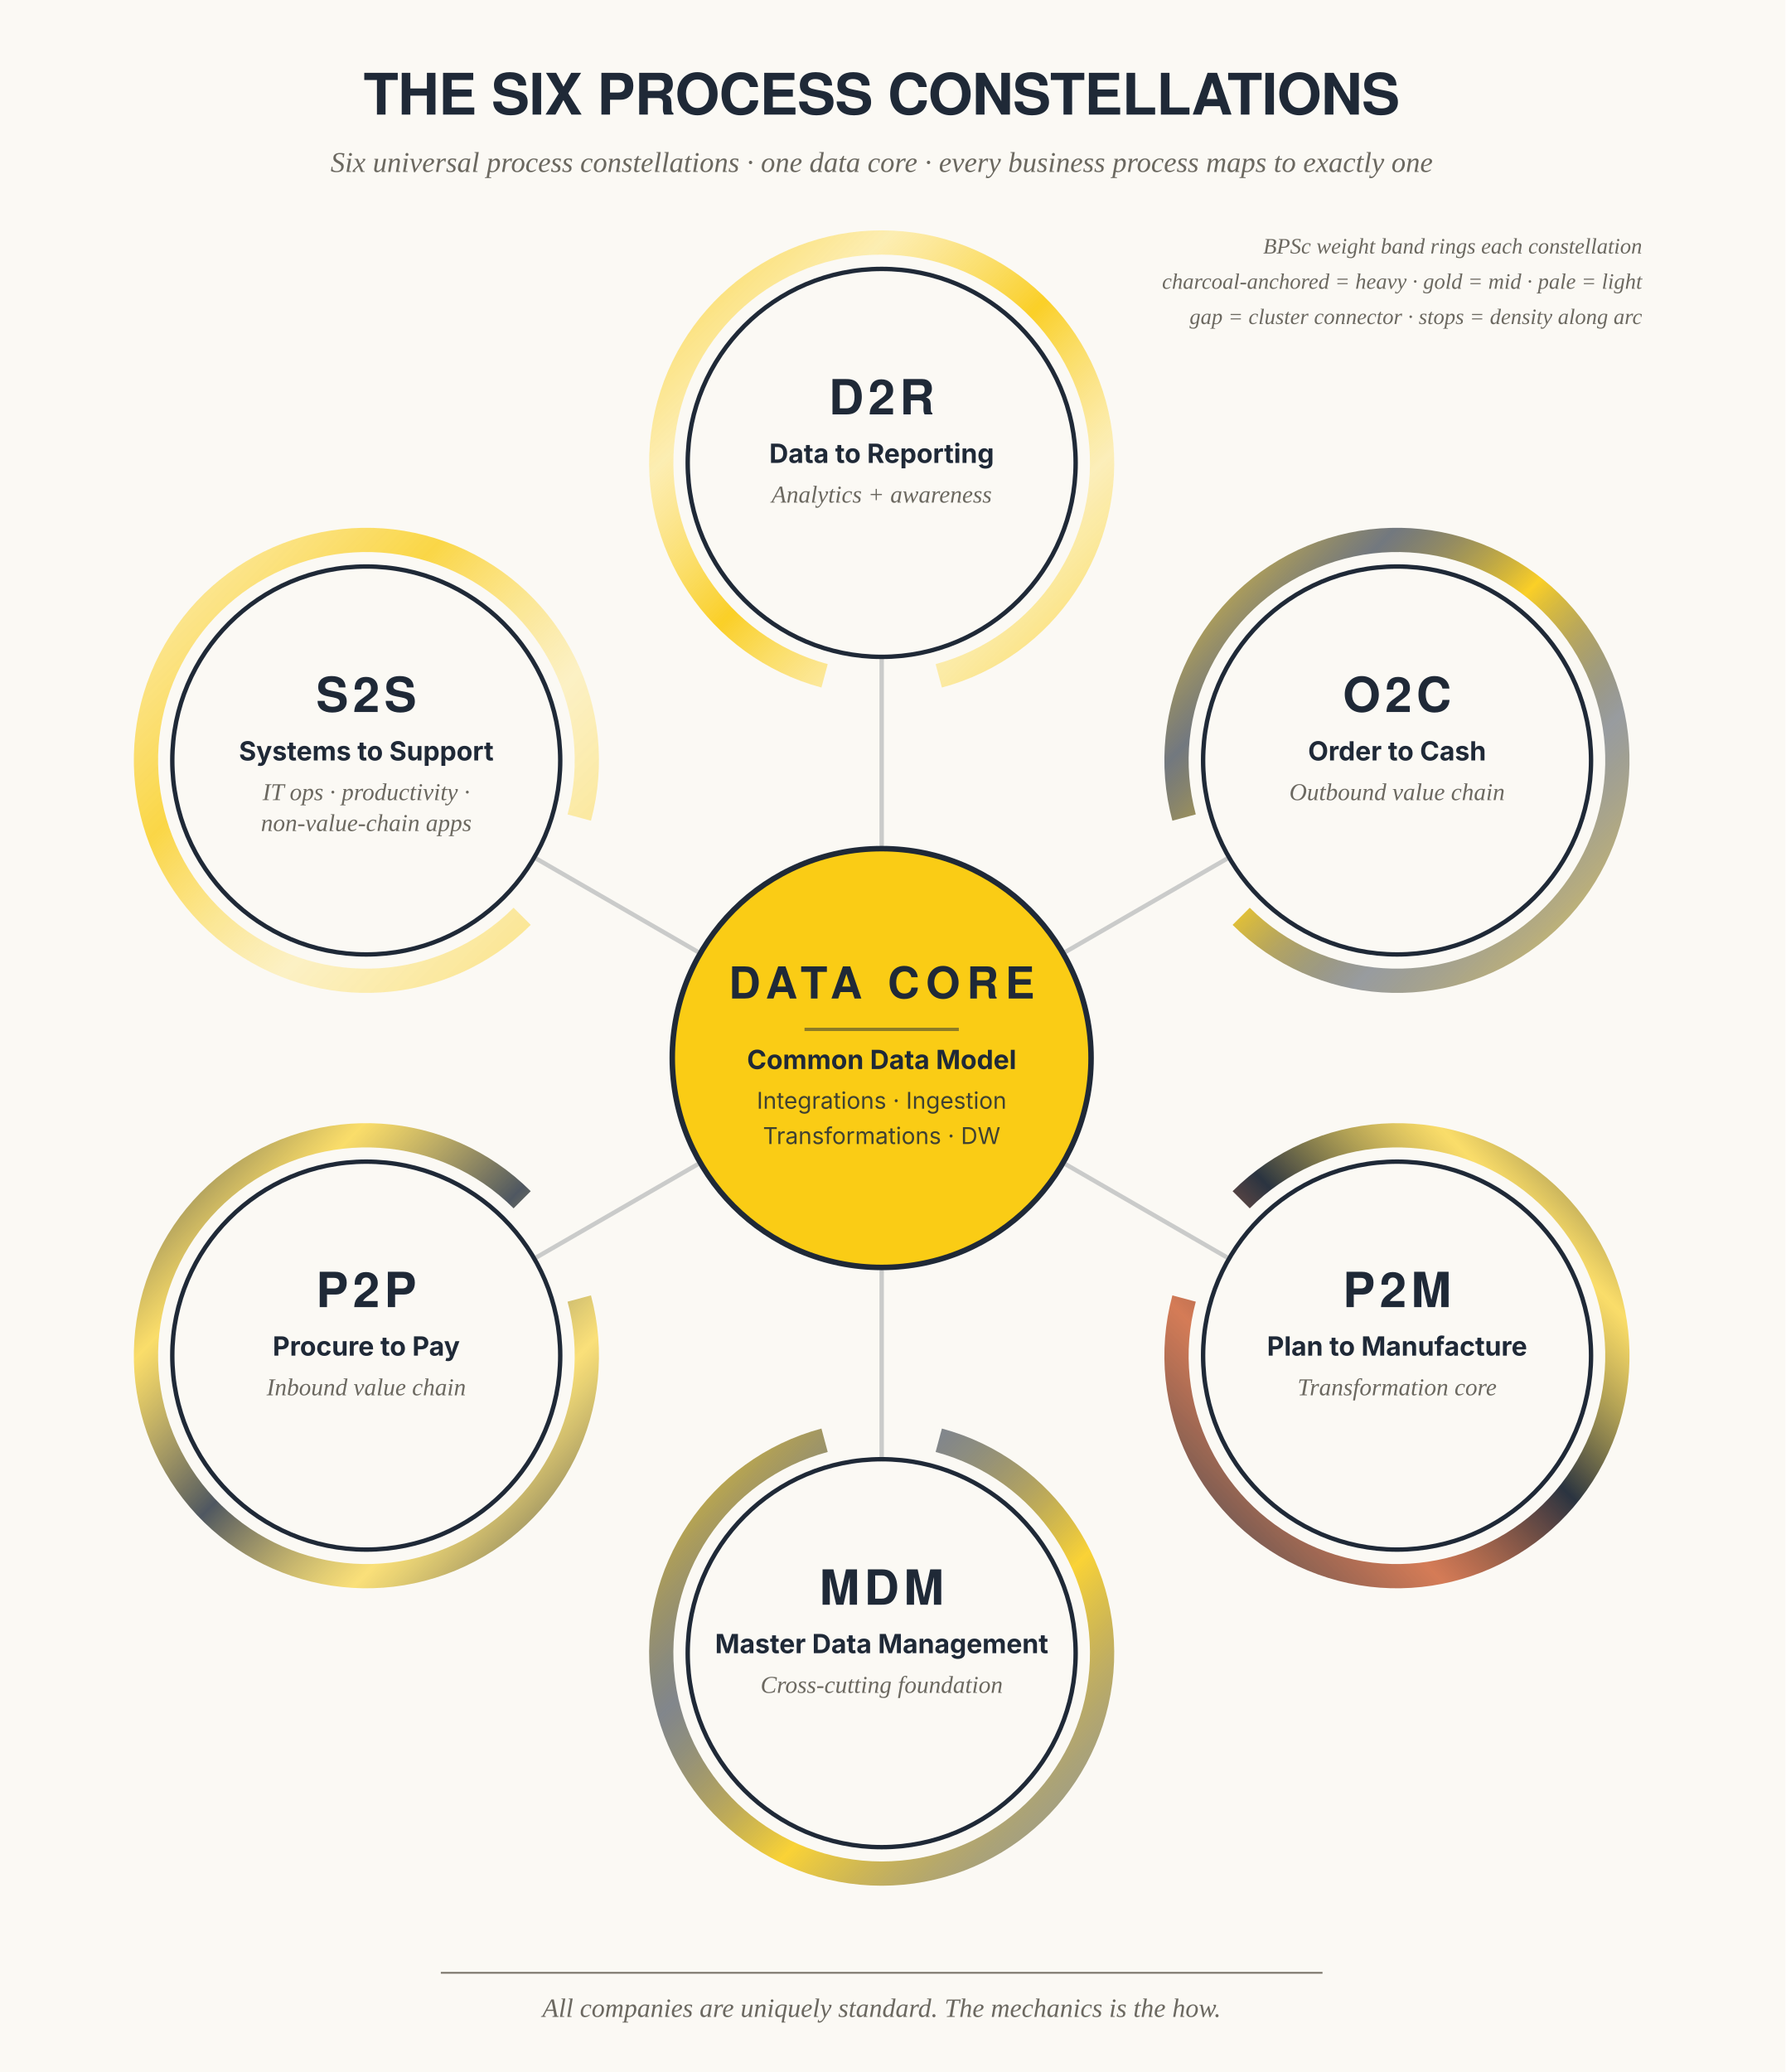
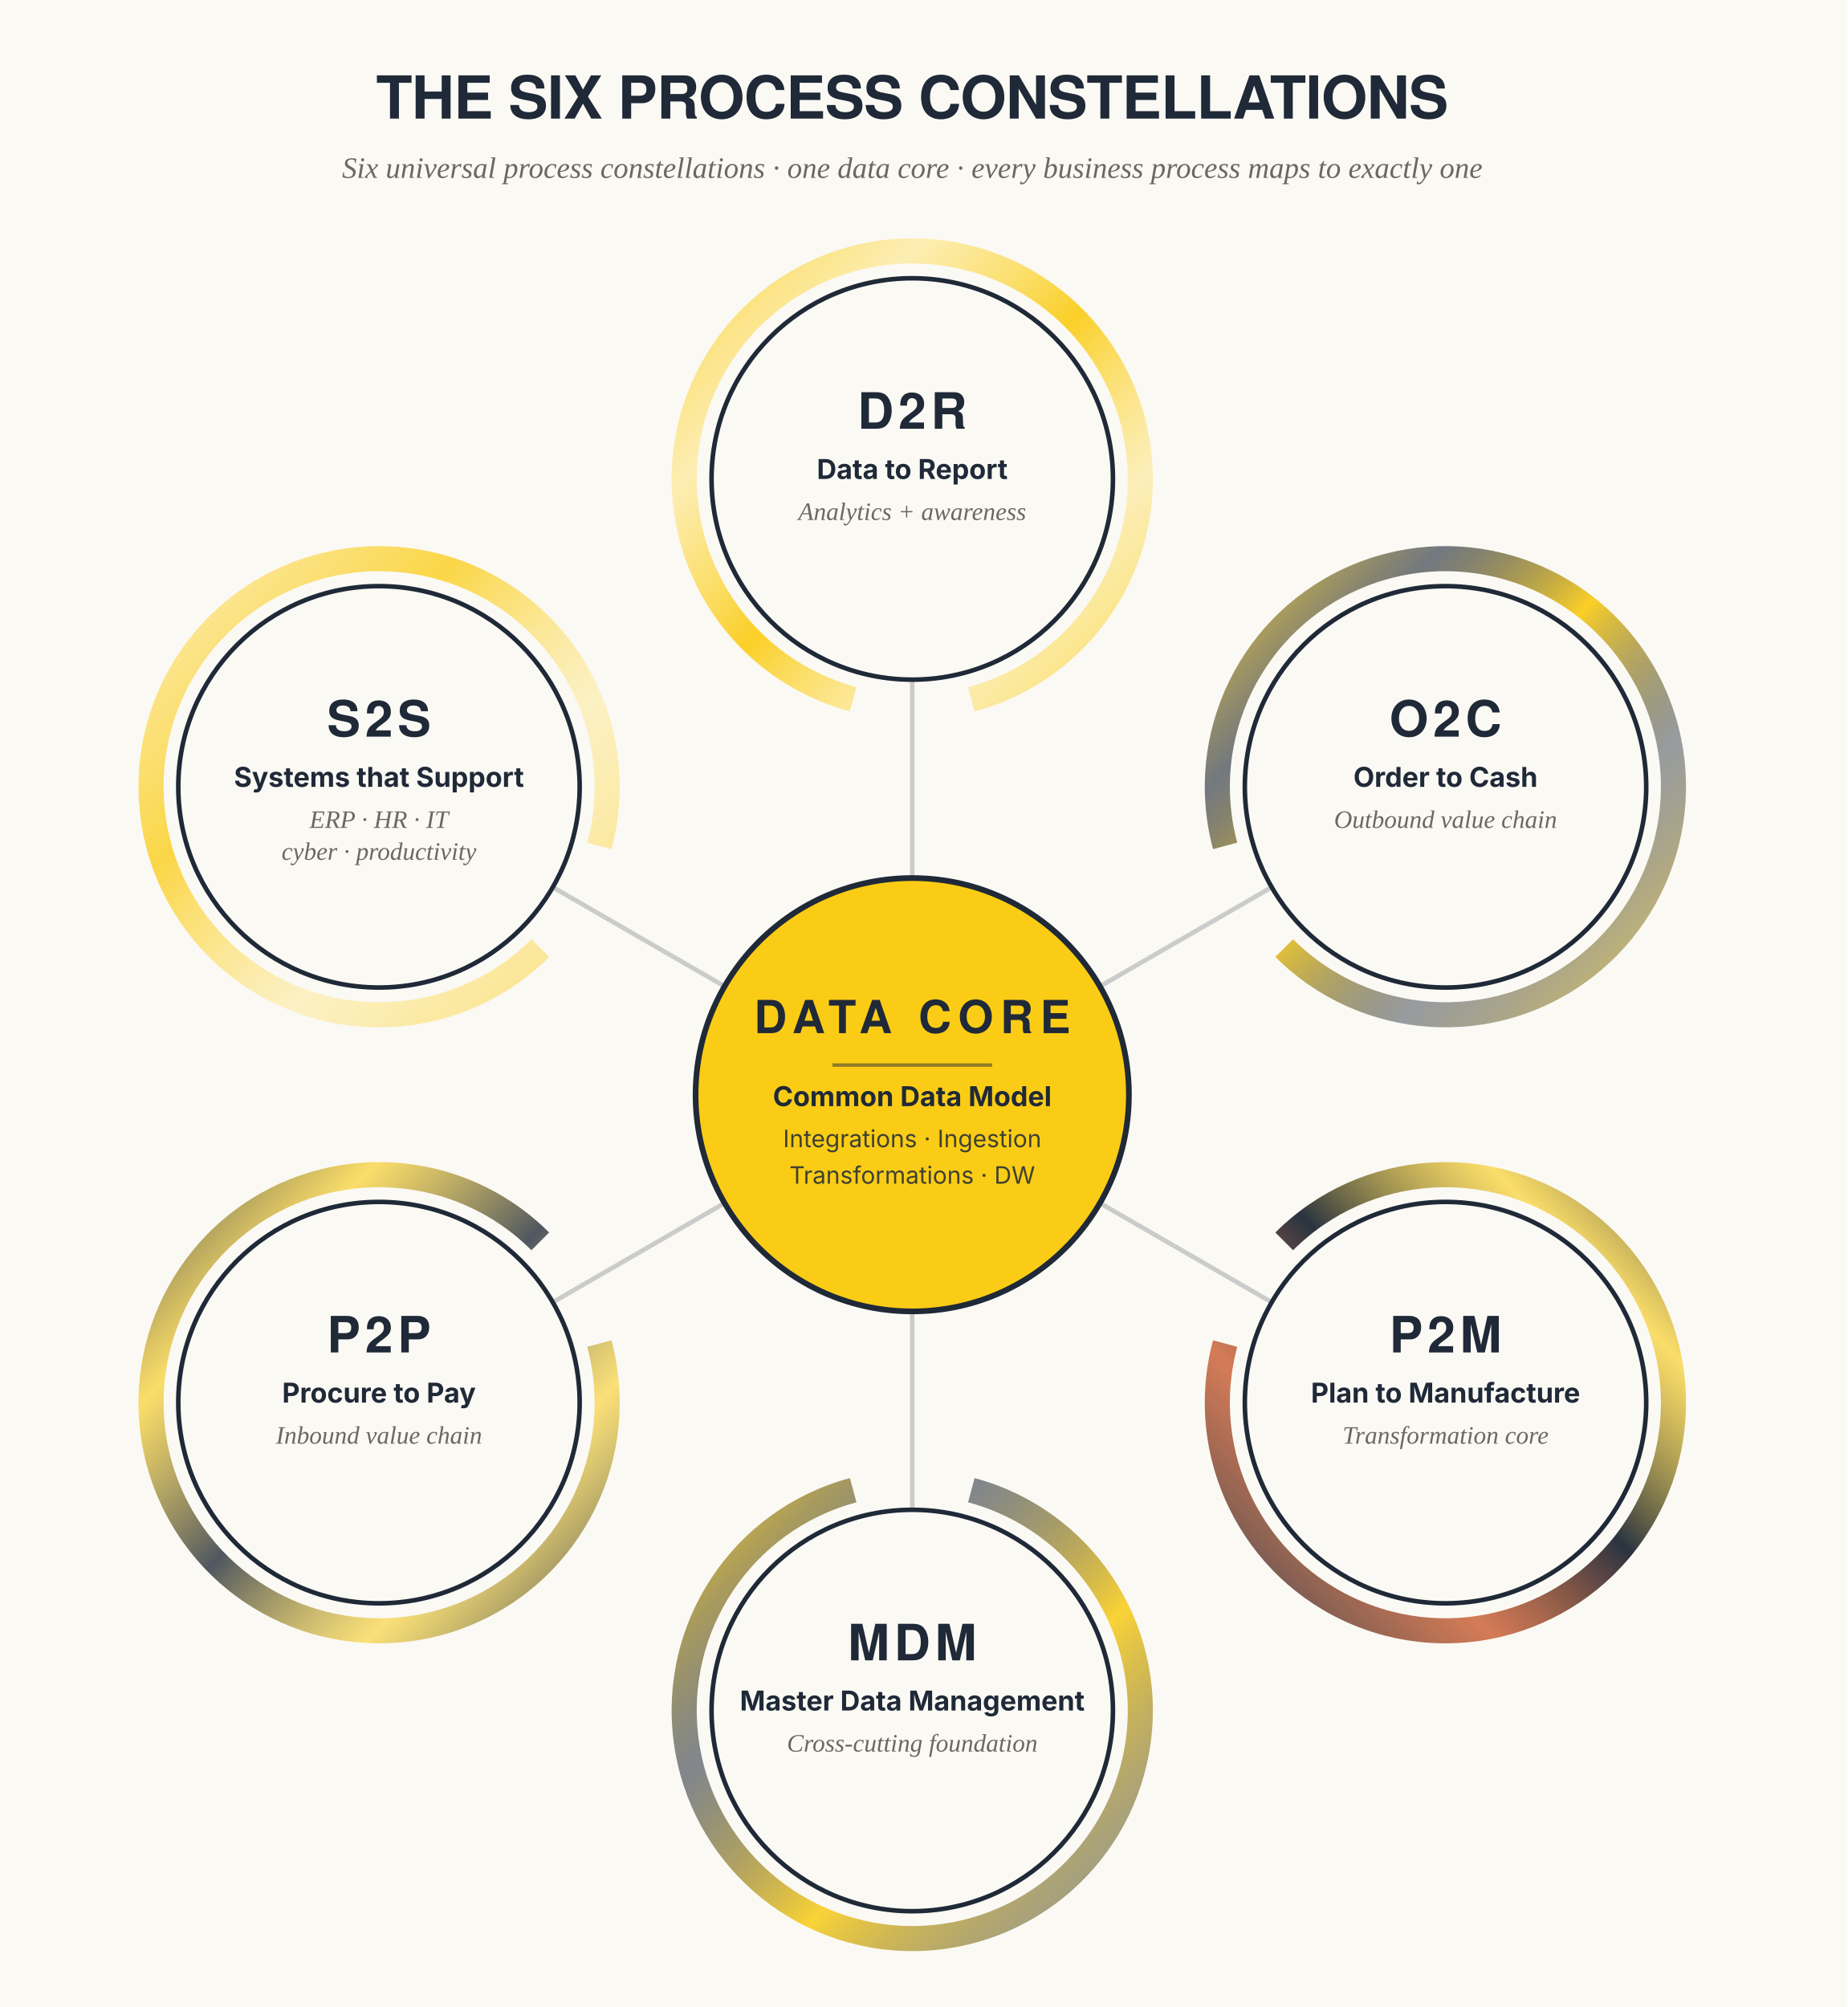
- <svg xmlns="http://www.w3.org/2000/svg" viewBox="0 0 810 940" role="img" aria-labelledby="six-title six-desc">
+ <svg xmlns="http://www.w3.org/2000/svg" viewBox="0 0 810 880" role="img" aria-labelledby="six-title six-desc">
  <defs>
    <linearGradient id="band-d2r" gradientUnits="userSpaceOnUse" x1="300" y1="110" x2="500" y2="310">
      <stop offset="0%" stop-color="#FACC15" stop-opacity="0.78" />
      <stop offset="25%" stop-color="#FDE68A" stop-opacity="0.62" />
      <stop offset="50%" stop-color="#FACC15" stop-opacity="0.92" />
      <stop offset="75%" stop-color="#FDE68A" stop-opacity="0.55" />
      <stop offset="100%" stop-color="#FACC15" stop-opacity="0.72" />
    </linearGradient>
    <linearGradient id="band-o2c" gradientUnits="userSpaceOnUse" x1="540" y1="245" x2="745" y2="445">
      <stop offset="0%" stop-color="#FACC15" stop-opacity="0.85" />
      <stop offset="22%" stop-color="#1F2937" stop-opacity="0.62" />
      <stop offset="44%" stop-color="#FACC15" stop-opacity="0.92" />
      <stop offset="68%" stop-color="#1F2937" stop-opacity="0.45" />
      <stop offset="100%" stop-color="#FACC15" stop-opacity="0.72" />
    </linearGradient>
    <linearGradient id="band-p2m" gradientUnits="userSpaceOnUse" x1="745" y1="515" x2="540" y2="715">
      <stop offset="0%" stop-color="#1F2937" stop-opacity="0.92" />
      <stop offset="22%" stop-color="#FACC15" stop-opacity="0.62" />
      <stop offset="48%" stop-color="#1F2937" stop-opacity="0.95" />
      <stop offset="72%" stop-color="#C2410C" stop-opacity="0.68" />
      <stop offset="100%" stop-color="#1F2937" stop-opacity="0.85" />
    </linearGradient>
    <linearGradient id="band-mdm" gradientUnits="userSpaceOnUse" x1="300" y1="650" x2="500" y2="850">
      <stop offset="0%" stop-color="#FACC15" stop-opacity="0.92" />
      <stop offset="32%" stop-color="#1F2937" stop-opacity="0.55" />
      <stop offset="62%" stop-color="#FACC15" stop-opacity="0.85" />
      <stop offset="100%" stop-color="#1F2937" stop-opacity="0.45" />
    </linearGradient>
    <linearGradient id="band-p2p" gradientUnits="userSpaceOnUse" x1="60" y1="515" x2="265" y2="715">
      <stop offset="0%" stop-color="#1F2937" stop-opacity="0.85" />
      <stop offset="25%" stop-color="#FACC15" stop-opacity="0.62" />
      <stop offset="50%" stop-color="#1F2937" stop-opacity="0.78" />
      <stop offset="75%" stop-color="#FACC15" stop-opacity="0.55" />
      <stop offset="100%" stop-color="#1F2937" stop-opacity="0.82" />
    </linearGradient>
    <linearGradient id="band-s2s" gradientUnits="userSpaceOnUse" x1="60" y1="245" x2="265" y2="445">
      <stop offset="0%" stop-color="#FDE68A" stop-opacity="0.62" />
      <stop offset="35%" stop-color="#FACC15" stop-opacity="0.78" />
      <stop offset="65%" stop-color="#FDE68A" stop-opacity="0.45" />
      <stop offset="100%" stop-color="#FACC15" stop-opacity="0.55" />
    </linearGradient>
  </defs>
  <rect width="810" height="940" fill="#FBF9F4" />
  <text x="400" y="52" text-anchor="middle" font-weight="900" font-size="26" fill="#1F2937" letter-spacing="-0.3" font-family="'Helvetica Neue', 'Arial Black', Impact, system-ui, sans-serif">THE SIX PROCESS CONSTELLATIONS</text>
  <text x="400" y="78" text-anchor="middle" font-style="italic" font-size="13" fill="#6B6860" font-family="Georgia, 'Times New Roman', serif">Six universal process constellations · one data core · every business process maps to exactly one</text>
  <g stroke="#1F2937" stroke-width="2" stroke-opacity="0.22" fill="none">
    <line x1="400" y1="385" x2="400" y2="298" />
    <line x1="482.27" y1="432.5" x2="557.62" y2="389" />
    <line x1="482.27" y1="527.5" x2="557.62" y2="571" />
    <line x1="400" y1="575" x2="400" y2="662" />
    <line x1="317.73" y1="527.5" x2="242.38" y2="571" />
    <line x1="317.73" y1="432.5" x2="242.38" y2="389" />
  </g>
  <circle cx="400" cy="480" r="95" fill="#FACC15" stroke="#1F2937" stroke-width="2.5" />
  <text x="400" y="453" text-anchor="middle" font-weight="900" font-size="20" fill="#1F2937" letter-spacing="3" font-family="'Helvetica Neue', 'Arial Black', Impact, system-ui, sans-serif">DATA CORE</text>
  <line x1="365" y1="467" x2="435" y2="467" stroke="#1F2937" stroke-width="1.5" opacity="0.5" />
  <text x="400" y="485" text-anchor="middle" font-size="12" font-weight="700" fill="#1F2937" font-family="system-ui, -apple-system, sans-serif">Common Data Model</text>
  <text x="400" y="503" text-anchor="middle" font-size="10.5" fill="#1F2937" opacity="0.85" font-family="system-ui, -apple-system, sans-serif">Integrations · Ingestion</text>
  <text x="400" y="519" text-anchor="middle" font-size="10.5" fill="#1F2937" opacity="0.85" font-family="system-ui, -apple-system, sans-serif">Transformations · DW</text>
  <g>
    <path d="M 374.1 306.6 A 100 100 0 1 1 425.9 306.6" fill="none" stroke="url(#band-d2r)" stroke-width="11" stroke-linecap="butt" />
    <circle cx="400" cy="210" r="88" fill="#FBF9F4" stroke="#1F2937" stroke-width="2" />
    <text x="400" y="188" text-anchor="middle" font-weight="900" font-size="22" fill="#1F2937" letter-spacing="2" font-family="'Helvetica Neue', 'Arial Black', Impact, system-ui, sans-serif">D2R</text>
-     <text x="400" y="210" text-anchor="middle" font-size="12" font-weight="700" fill="#1F2937" font-family="system-ui, -apple-system, sans-serif">Data to Reporting</text>
+     <text x="400" y="210" text-anchor="middle" font-size="12" font-weight="700" fill="#1F2937" font-family="system-ui, -apple-system, sans-serif">Data to Report</text>
    <text x="400" y="228" text-anchor="middle" font-style="italic" font-size="11" fill="#6B6860" font-family="Georgia, 'Times New Roman', serif">Analytics + awareness</text>
  </g>
  <g>
    <path d="M 537.2 370.9 A 100 100 0 1 1 563.1 415.7" fill="none" stroke="url(#band-o2c)" stroke-width="11" stroke-linecap="butt" />
    <circle cx="633.83" cy="345" r="88" fill="#FBF9F4" stroke="#1F2937" stroke-width="2" />
    <text x="633.83" y="323" text-anchor="middle" font-weight="900" font-size="22" fill="#1F2937" letter-spacing="2" font-family="'Helvetica Neue', 'Arial Black', Impact, system-ui, sans-serif">O2C</text>
    <text x="633.83" y="345" text-anchor="middle" font-size="12" font-weight="700" fill="#1F2937" font-family="system-ui, -apple-system, sans-serif">Order to Cash</text>
    <text x="633.83" y="363" text-anchor="middle" font-style="italic" font-size="11" fill="#6B6860" font-family="Georgia, 'Times New Roman', serif">Outbound value chain</text>
  </g>
  <g>
    <path d="M 563.1 544.3 A 100 100 0 1 1 537.2 589.1" fill="none" stroke="url(#band-p2m)" stroke-width="11" stroke-linecap="butt" />
    <circle cx="633.83" cy="615" r="88" fill="#FBF9F4" stroke="#1F2937" stroke-width="2" />
    <text x="633.83" y="593" text-anchor="middle" font-weight="900" font-size="22" fill="#1F2937" letter-spacing="2" font-family="'Helvetica Neue', 'Arial Black', Impact, system-ui, sans-serif">P2M</text>
    <text x="633.83" y="615" text-anchor="middle" font-size="12" font-weight="700" fill="#1F2937" font-family="system-ui, -apple-system, sans-serif">Plan to Manufacture</text>
    <text x="633.83" y="633" text-anchor="middle" font-style="italic" font-size="11" fill="#6B6860" font-family="Georgia, 'Times New Roman', serif">Transformation core</text>
  </g>
  <g>
    <path d="M 425.9 653.4 A 100 100 0 1 1 374.1 653.4" fill="none" stroke="url(#band-mdm)" stroke-width="11" stroke-linecap="butt" />
    <circle cx="400" cy="750" r="88" fill="#FBF9F4" stroke="#1F2937" stroke-width="2" />
    <text x="400" y="728" text-anchor="middle" font-weight="900" font-size="22" fill="#1F2937" letter-spacing="2" font-family="'Helvetica Neue', 'Arial Black', Impact, system-ui, sans-serif">MDM</text>
    <text x="400" y="750" text-anchor="middle" font-size="12" font-weight="700" fill="#1F2937" font-family="system-ui, -apple-system, sans-serif">Master Data Management</text>
    <text x="400" y="768" text-anchor="middle" font-style="italic" font-size="11" fill="#6B6860" font-family="Georgia, 'Times New Roman', serif">Cross-cutting foundation</text>
  </g>
  <g>
    <path d="M 262.8 589.1 A 100 100 0 1 1 236.9 544.3" fill="none" stroke="url(#band-p2p)" stroke-width="11" stroke-linecap="butt" />
    <circle cx="166.17" cy="615" r="88" fill="#FBF9F4" stroke="#1F2937" stroke-width="2" />
    <text x="166.17" y="593" text-anchor="middle" font-weight="900" font-size="22" fill="#1F2937" letter-spacing="2" font-family="'Helvetica Neue', 'Arial Black', Impact, system-ui, sans-serif">P2P</text>
    <text x="166.17" y="615" text-anchor="middle" font-size="12" font-weight="700" fill="#1F2937" font-family="system-ui, -apple-system, sans-serif">Procure to Pay</text>
    <text x="166.17" y="633" text-anchor="middle" font-style="italic" font-size="11" fill="#6B6860" font-family="Georgia, 'Times New Roman', serif">Inbound value chain</text>
  </g>
  <g>
    <path d="M 236.9 415.7 A 100 100 0 1 1 262.8 370.9" fill="none" stroke="url(#band-s2s)" stroke-width="11" stroke-linecap="butt" />
    <circle cx="166.17" cy="345" r="88" fill="#FBF9F4" stroke="#1F2937" stroke-width="2" />
    <text x="166.17" y="323" text-anchor="middle" font-weight="900" font-size="22" fill="#1F2937" letter-spacing="2" font-family="'Helvetica Neue', 'Arial Black', Impact, system-ui, sans-serif">S2S</text>
-     <text x="166.17" y="345" text-anchor="middle" font-size="12" font-weight="700" fill="#1F2937" font-family="system-ui, -apple-system, sans-serif">Systems to Support</text>
-     <text x="166.17" y="363" text-anchor="middle" font-style="italic" font-size="11" fill="#6B6860" font-family="Georgia, 'Times New Roman', serif">IT ops · productivity ·</text>
-     <text x="166.17" y="377" text-anchor="middle" font-style="italic" font-size="11" fill="#6B6860" font-family="Georgia, 'Times New Roman', serif">non-value-chain apps</text>
+     <text x="166.17" y="345" text-anchor="middle" font-size="12" font-weight="700" fill="#1F2937" font-family="system-ui, -apple-system, sans-serif">Systems that Support</text>
+     <text x="166.17" y="363" text-anchor="middle" font-style="italic" font-size="11" fill="#6B6860" font-family="Georgia, 'Times New Roman', serif">ERP · HR · IT</text>
+     <text x="166.17" y="377" text-anchor="middle" font-style="italic" font-size="11" fill="#6B6860" font-family="Georgia, 'Times New Roman', serif">cyber · productivity</text>
  </g>
-   <g>
-     <text x="745" y="115" text-anchor="end" font-style="italic" font-size="10" fill="#6B6860" font-family="Georgia, 'Times New Roman', serif">BPSc weight band rings each constellation</text>
-     <text x="745" y="131" text-anchor="end" font-style="italic" font-size="10" fill="#6B6860" font-family="Georgia, 'Times New Roman', serif">charcoal-anchored = heavy · gold = mid · pale = light</text>
-     <text x="745" y="147" text-anchor="end" font-style="italic" font-size="10" fill="#6B6860" font-family="Georgia, 'Times New Roman', serif">gap = cluster connector · stops = density along arc</text>
-   </g>
-   <line x1="200" y1="895" x2="600" y2="895" stroke="#7A756A" stroke-width="0.8" />
-   <text x="400" y="915" text-anchor="middle" font-style="italic" font-size="12" fill="#6B6860" font-family="Georgia, 'Times New Roman', serif">All companies are uniquely standard. The mechanics is the how.</text>
</svg>
